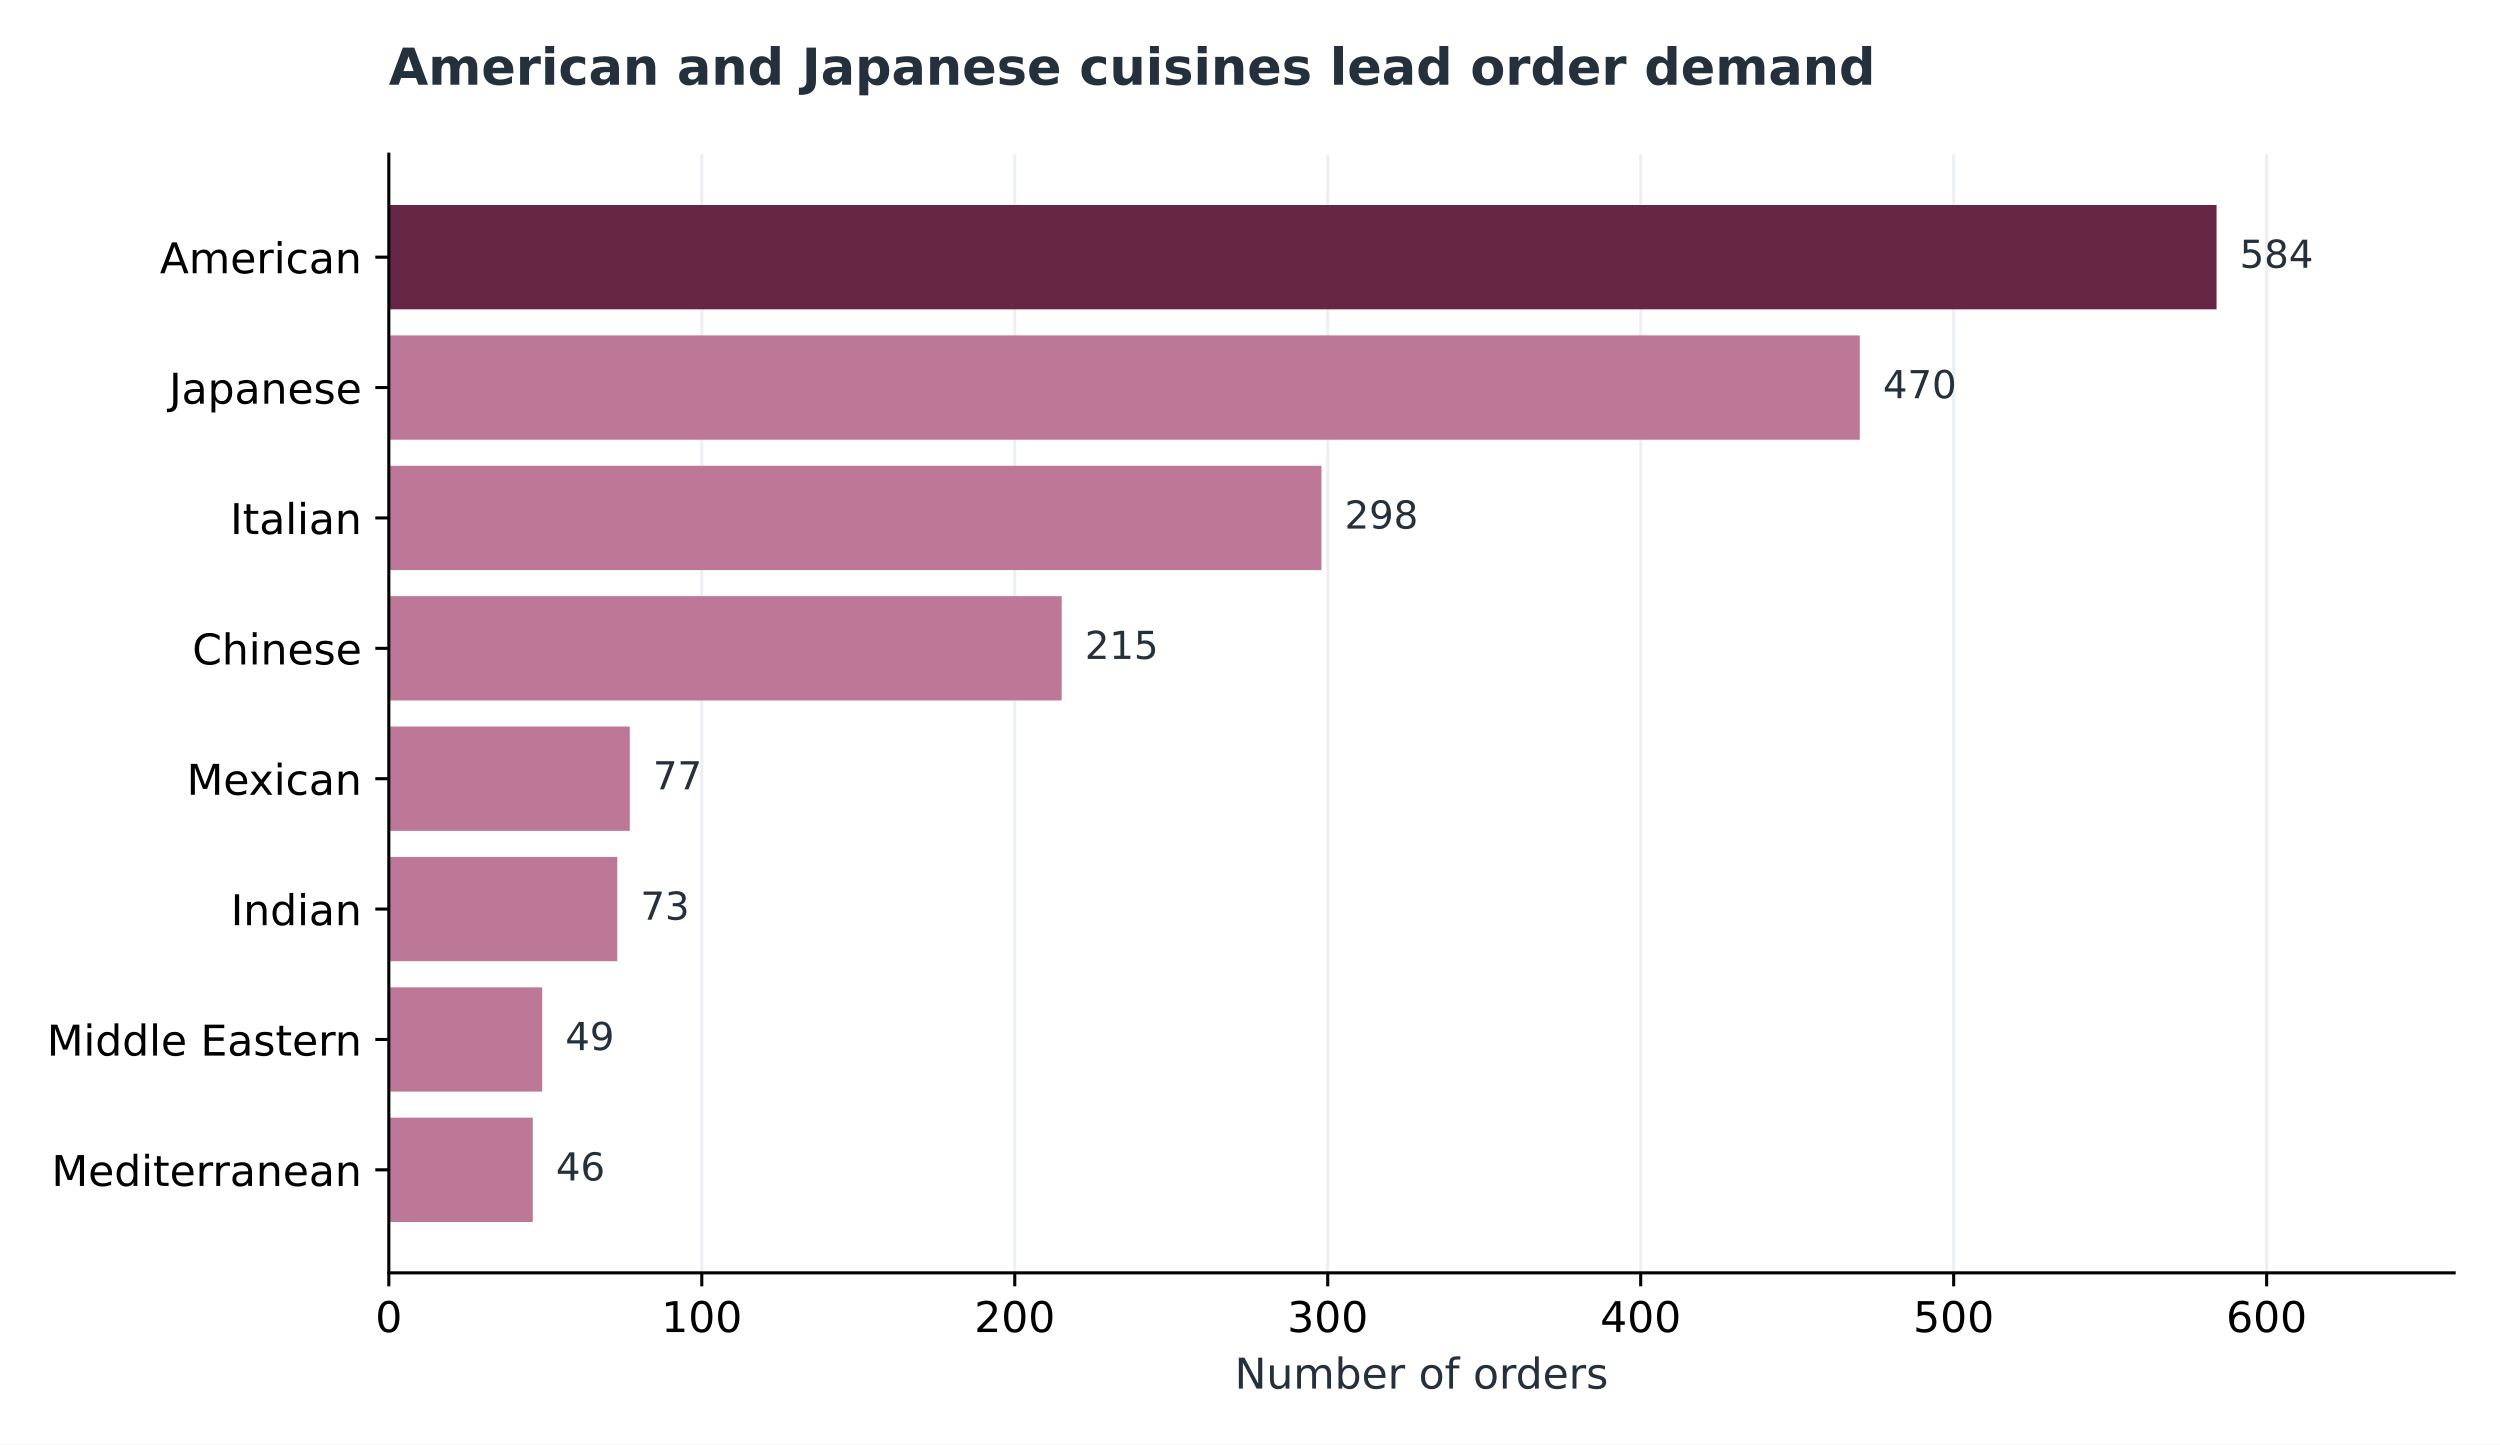
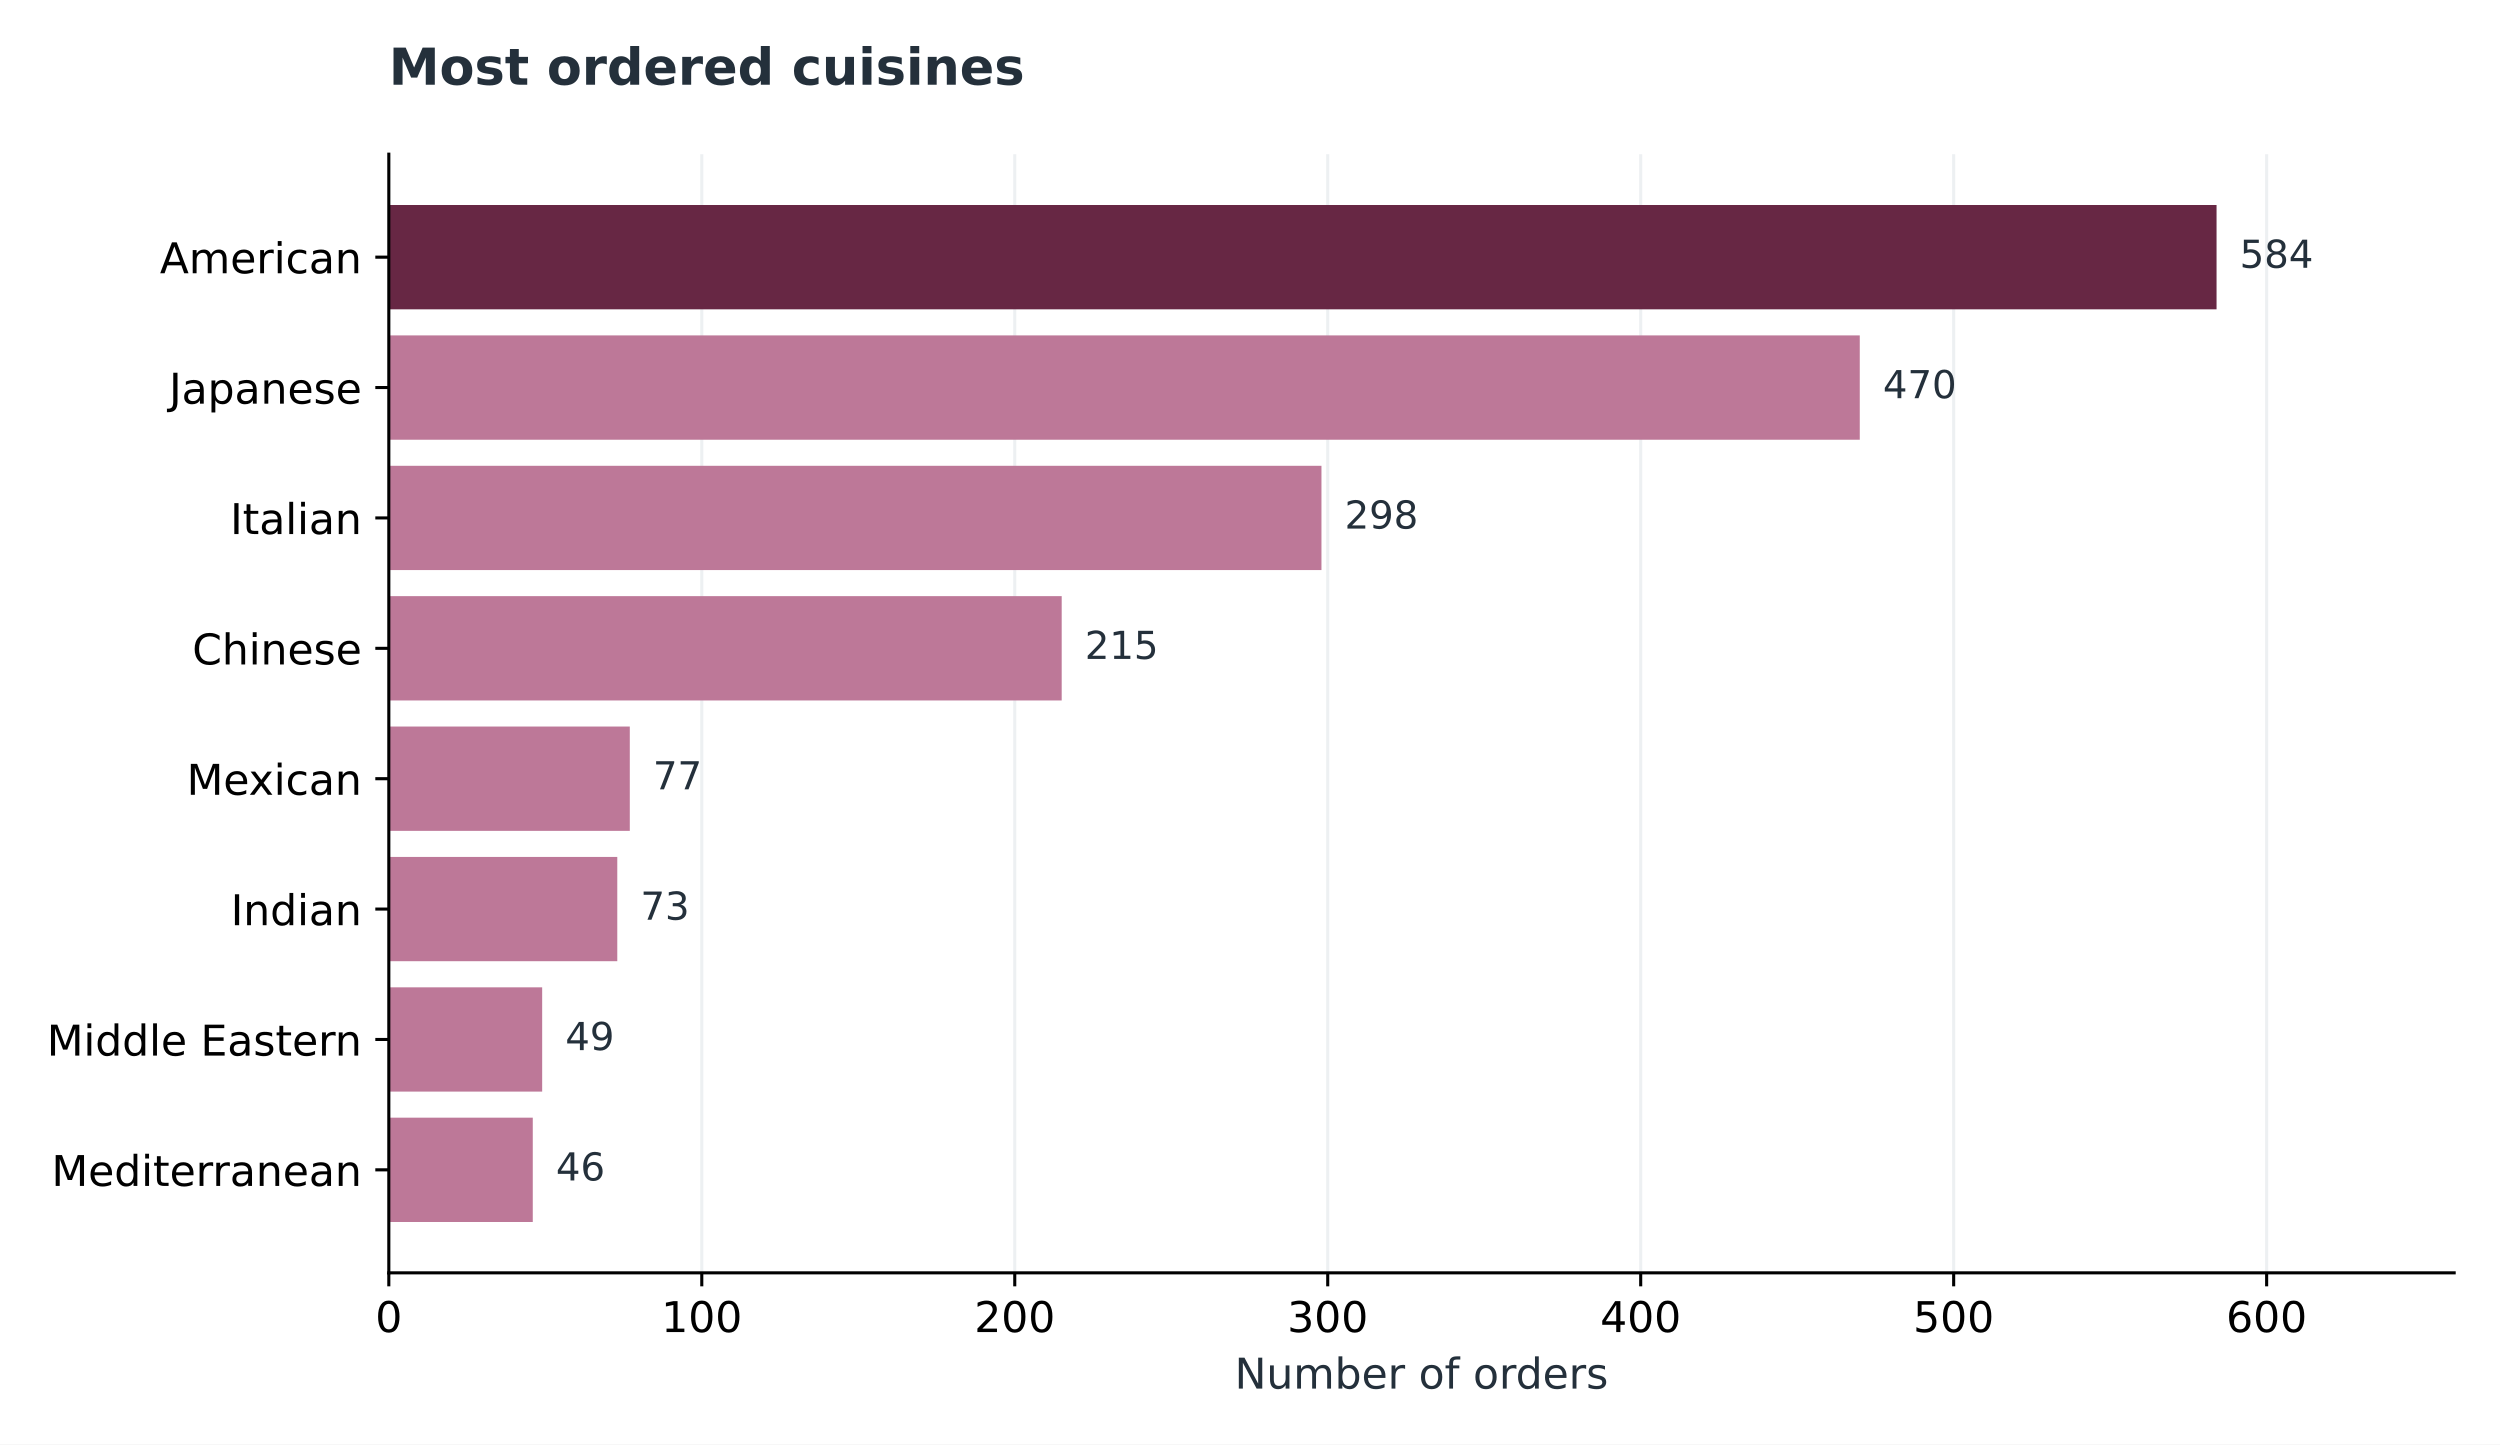
<svg xmlns="http://www.w3.org/2000/svg" xmlns:xlink="http://www.w3.org/1999/xlink" width="648pt" height="374.4pt" viewBox="0 0 648 374.4" version="1.1">
  <defs>
    <style type="text/css">*{stroke-linejoin: round; stroke-linecap: butt}</style>
  </defs>
  <g id="figure_1">
    <g id="patch_1">
      <path d="M 0 374.4  L 648 374.4  L 648 0  L 0 0  z " style="fill: #ffffff" />
    </g>
    <g id="axes_1">
      <g id="patch_2">
        <path d="M 100.78 329.92  L 636.12 329.92  L 636.12 39.96  L 100.78 39.96  z " style="fill: #ffffff" />
      </g>
      <g id="matplotlib.axis_1">
        <g id="xtick_1">
          <g id="line2d_1">
            <path d="M 100.78 329.92  L 100.78 39.96  " clip-path="url(#p5c72cab356)" style="fill: none; stroke: #edf0f2; stroke-width: 0.8; stroke-linecap: square" />
          </g>
          <g id="line2d_2">
            <defs>
              <path id="mf8b9891005" d="M 0 0  L 0 3.5  " style="stroke: #000000; stroke-width: 0.8" />
            </defs>
            <g>
              <use xlink:href="#mf8b9891005" x="100.78" y="329.92" style="stroke: #000000; stroke-width: 0.8" />
            </g>
          </g>
          <g id="text_1">
            <text style="font-size: 11px; font-family: 'DejaVu Sans'; text-anchor: middle" x="100.78" y="345.278" transform="rotate(-0 100.78 345.2783)">0</text>
          </g>
        </g>
        <g id="xtick_2">
          <g id="line2d_3">
            <path d="M 181.902 329.92  L 181.902 39.96  " clip-path="url(#p5c72cab356)" style="fill: none; stroke: #edf0f2; stroke-width: 0.8; stroke-linecap: square" />
          </g>
          <g id="line2d_4">
            <g>
              <use xlink:href="#mf8b9891005" x="181.902" y="329.92" style="stroke: #000000; stroke-width: 0.8" />
            </g>
          </g>
          <g id="text_2">
            <text style="font-size: 11px; font-family: 'DejaVu Sans'; text-anchor: middle" x="181.902" y="345.278" transform="rotate(-0 181.902 345.2783)">100</text>
          </g>
        </g>
        <g id="xtick_3">
          <g id="line2d_5">
            <path d="M 263.024 329.92  L 263.024 39.96  " clip-path="url(#p5c72cab356)" style="fill: none; stroke: #edf0f2; stroke-width: 0.8; stroke-linecap: square" />
          </g>
          <g id="line2d_6">
            <g>
              <use xlink:href="#mf8b9891005" x="263.024" y="329.92" style="stroke: #000000; stroke-width: 0.8" />
            </g>
          </g>
          <g id="text_3">
            <text style="font-size: 11px; font-family: 'DejaVu Sans'; text-anchor: middle" x="263.024" y="345.278" transform="rotate(-0 263.0239 345.2783)">200</text>
          </g>
        </g>
        <g id="xtick_4">
          <g id="line2d_7">
            <path d="M 344.146 329.92  L 344.146 39.96  " clip-path="url(#p5c72cab356)" style="fill: none; stroke: #edf0f2; stroke-width: 0.8; stroke-linecap: square" />
          </g>
          <g id="line2d_8">
            <g>
              <use xlink:href="#mf8b9891005" x="344.146" y="329.92" style="stroke: #000000; stroke-width: 0.8" />
            </g>
          </g>
          <g id="text_4">
            <text style="font-size: 11px; font-family: 'DejaVu Sans'; text-anchor: middle" x="344.146" y="345.278" transform="rotate(-0 344.1459 345.2783)">300</text>
          </g>
        </g>
        <g id="xtick_5">
          <g id="line2d_9">
            <path d="M 425.268 329.92  L 425.268 39.96  " clip-path="url(#p5c72cab356)" style="fill: none; stroke: #edf0f2; stroke-width: 0.8; stroke-linecap: square" />
          </g>
          <g id="line2d_10">
            <g>
              <use xlink:href="#mf8b9891005" x="425.268" y="329.92" style="stroke: #000000; stroke-width: 0.8" />
            </g>
          </g>
          <g id="text_5">
            <text style="font-size: 11px; font-family: 'DejaVu Sans'; text-anchor: middle" x="425.268" y="345.278" transform="rotate(-0 425.2678 345.2783)">400</text>
          </g>
        </g>
        <g id="xtick_6">
          <g id="line2d_11">
            <path d="M 506.39 329.92  L 506.39 39.96  " clip-path="url(#p5c72cab356)" style="fill: none; stroke: #edf0f2; stroke-width: 0.8; stroke-linecap: square" />
          </g>
          <g id="line2d_12">
            <g>
              <use xlink:href="#mf8b9891005" x="506.39" y="329.92" style="stroke: #000000; stroke-width: 0.8" />
            </g>
          </g>
          <g id="text_6">
            <text style="font-size: 11px; font-family: 'DejaVu Sans'; text-anchor: middle" x="506.39" y="345.278" transform="rotate(-0 506.3898 345.2783)">500</text>
          </g>
        </g>
        <g id="xtick_7">
          <g id="line2d_13">
            <path d="M 587.512 329.92  L 587.512 39.96  " clip-path="url(#p5c72cab356)" style="fill: none; stroke: #edf0f2; stroke-width: 0.8; stroke-linecap: square" />
          </g>
          <g id="line2d_14">
            <g>
              <use xlink:href="#mf8b9891005" x="587.512" y="329.92" style="stroke: #000000; stroke-width: 0.8" />
            </g>
          </g>
          <g id="text_7">
            <text style="font-size: 11px; font-family: 'DejaVu Sans'; text-anchor: middle" x="587.512" y="345.278" transform="rotate(-0 587.5117 345.2783)">600</text>
          </g>
        </g>
        <g id="text_8">
          <text style="font-size: 11px; font-family: 'DejaVu Sans'; text-anchor: middle; fill: #24303b" x="368.45" y="359.924" transform="rotate(-0 368.45 359.9242)">Number of orders</text>
        </g>
      </g>
      <g id="matplotlib.axis_2">
        <g id="ytick_1">
          <g id="line2d_15">
            <defs>
              <path id="ma73a7b1b37" d="M 0 0  L -3.5 0  " style="stroke: #000000; stroke-width: 0.8" />
            </defs>
            <g>
              <use xlink:href="#ma73a7b1b37" x="100.78" y="303.222" style="stroke: #000000; stroke-width: 0.8" />
            </g>
          </g>
          <g id="text_9">
            <text style="font-size: 11px; font-family: 'DejaVu Sans'; text-anchor: end" x="93.78" y="307.401" transform="rotate(-0 93.78 307.4012)">Mediterranean</text>
          </g>
        </g>
        <g id="ytick_2">
          <g id="line2d_16">
            <g>
              <use xlink:href="#ma73a7b1b37" x="100.78" y="269.427" style="stroke: #000000; stroke-width: 0.8" />
            </g>
          </g>
          <g id="text_10">
            <text style="font-size: 11px; font-family: 'DejaVu Sans'; text-anchor: end" x="93.78" y="273.606" transform="rotate(-0 93.78 273.6063)">Middle Eastern</text>
          </g>
        </g>
        <g id="ytick_3">
          <g id="line2d_17">
            <g>
              <use xlink:href="#ma73a7b1b37" x="100.78" y="235.632" style="stroke: #000000; stroke-width: 0.8" />
            </g>
          </g>
          <g id="text_11">
            <text style="font-size: 11px; font-family: 'DejaVu Sans'; text-anchor: end" x="93.78" y="239.811" transform="rotate(-0 93.78 239.8114)">Indian</text>
          </g>
        </g>
        <g id="ytick_4">
          <g id="line2d_18">
            <g>
              <use xlink:href="#ma73a7b1b37" x="100.78" y="201.837" style="stroke: #000000; stroke-width: 0.8" />
            </g>
          </g>
          <g id="text_12">
            <text style="font-size: 11px; font-family: 'DejaVu Sans'; text-anchor: end" x="93.78" y="206.017" transform="rotate(-0 93.78 206.0166)">Mexican</text>
          </g>
        </g>
        <g id="ytick_5">
          <g id="line2d_19">
            <g>
              <use xlink:href="#ma73a7b1b37" x="100.78" y="168.043" style="stroke: #000000; stroke-width: 0.8" />
            </g>
          </g>
          <g id="text_13">
            <text style="font-size: 11px; font-family: 'DejaVu Sans'; text-anchor: end" x="93.78" y="172.222" transform="rotate(-0 93.78 172.2217)">Chinese</text>
          </g>
        </g>
        <g id="ytick_6">
          <g id="line2d_20">
            <g>
              <use xlink:href="#ma73a7b1b37" x="100.78" y="134.248" style="stroke: #000000; stroke-width: 0.8" />
            </g>
          </g>
          <g id="text_14">
            <text style="font-size: 11px; font-family: 'DejaVu Sans'; text-anchor: end" x="93.78" y="138.427" transform="rotate(-0 93.78 138.4268)">Italian</text>
          </g>
        </g>
        <g id="ytick_7">
          <g id="line2d_21">
            <g>
              <use xlink:href="#ma73a7b1b37" x="100.78" y="100.453" style="stroke: #000000; stroke-width: 0.8" />
            </g>
          </g>
          <g id="text_15">
            <text style="font-size: 11px; font-family: 'DejaVu Sans'; text-anchor: end" x="93.78" y="104.632" transform="rotate(-0 93.78 104.632)">Japanese</text>
          </g>
        </g>
        <g id="ytick_8">
          <g id="line2d_22">
            <g>
              <use xlink:href="#ma73a7b1b37" x="100.78" y="66.658" style="stroke: #000000; stroke-width: 0.8" />
            </g>
          </g>
          <g id="text_16">
            <text style="font-size: 11px; font-family: 'DejaVu Sans'; text-anchor: end" x="93.78" y="70.837" transform="rotate(-0 93.78 70.83709)">American</text>
          </g>
        </g>
      </g>
      <g id="patch_3">
        <path d="M 100.78 316.74  L 138.096 316.74  L 138.096 289.704  L 100.78 289.704  z " clip-path="url(#p5c72cab356)" style="fill: #bd7898" />
      </g>
      <g id="patch_4">
        <path d="M 100.78 282.945  L 140.53 282.945  L 140.53 255.909  L 100.78 255.909  z " clip-path="url(#p5c72cab356)" style="fill: #bd7898" />
      </g>
      <g id="patch_5">
        <path d="M 100.78 249.15  L 159.999 249.15  L 159.999 222.114  L 100.78 222.114  z " clip-path="url(#p5c72cab356)" style="fill: #bd7898" />
      </g>
      <g id="patch_6">
        <path d="M 100.78 215.355  L 163.244 215.355  L 163.244 188.319  L 100.78 188.319  z " clip-path="url(#p5c72cab356)" style="fill: #bd7898" />
      </g>
      <g id="patch_7">
        <path d="M 100.78 181.561  L 275.192 181.561  L 275.192 154.525  L 100.78 154.525  z " clip-path="url(#p5c72cab356)" style="fill: #bd7898" />
      </g>
      <g id="patch_8">
        <path d="M 100.78 147.766  L 342.523 147.766  L 342.523 120.73  L 100.78 120.73  z " clip-path="url(#p5c72cab356)" style="fill: #bd7898" />
      </g>
      <g id="patch_9">
        <path d="M 100.78 113.971  L 482.053 113.971  L 482.053 86.935  L 100.78 86.935  z " clip-path="url(#p5c72cab356)" style="fill: #bd7898" />
      </g>
      <g id="patch_10">
        <path d="M 100.78 80.176  L 574.532 80.176  L 574.532 53.14  L 100.78 53.14  z " clip-path="url(#p5c72cab356)" style="fill: #672744" />
      </g>
      <g id="patch_11">
        <path d="M 100.78 329.92  L 100.78 39.96  " style="fill: none; stroke: #000000; stroke-width: 0.8; stroke-linejoin: miter; stroke-linecap: square" />
      </g>
      <g id="patch_12">
        <path d="M 100.78 329.92  L 636.12 329.92  " style="fill: none; stroke: #000000; stroke-width: 0.8; stroke-linejoin: miter; stroke-linecap: square" />
      </g>
      <g id="text_17">
        <text style="font-size: 10px; font-family: 'DejaVu Sans'; text-anchor: start; fill: #24303b" x="144.096" y="305.981" transform="rotate(-0 144.0961 305.9814)">46</text>
      </g>
      <g id="text_18">
        <text style="font-size: 10px; font-family: 'DejaVu Sans'; text-anchor: start; fill: #24303b" x="146.53" y="272.187" transform="rotate(-0 146.5298 272.1866)">49</text>
      </g>
      <g id="text_19">
        <text style="font-size: 10px; font-family: 'DejaVu Sans'; text-anchor: start; fill: #24303b" x="165.999" y="238.392" transform="rotate(-0 165.999 238.3917)">73</text>
      </g>
      <g id="text_20">
        <text style="font-size: 10px; font-family: 'DejaVu Sans'; text-anchor: start; fill: #24303b" x="169.244" y="204.597" transform="rotate(-0 169.2439 204.5968)">77</text>
      </g>
      <g id="text_21">
        <text style="font-size: 10px; font-family: 'DejaVu Sans'; text-anchor: start; fill: #24303b" x="281.192" y="170.802" transform="rotate(-0 281.1922 170.8019)">215</text>
      </g>
      <g id="text_22">
        <text style="font-size: 10px; font-family: 'DejaVu Sans'; text-anchor: start; fill: #24303b" x="348.523" y="137.007" transform="rotate(-0 348.5234 137.0071)">298</text>
      </g>
      <g id="text_23">
        <text style="font-size: 10px; font-family: 'DejaVu Sans'; text-anchor: start; fill: #24303b" x="488.053" y="103.212" transform="rotate(-0 488.0532 103.2122)">470</text>
      </g>
      <g id="text_24">
        <text style="font-size: 10px; font-family: 'DejaVu Sans'; text-anchor: start; fill: #24303b" x="580.532" y="69.417" transform="rotate(-0 580.5322 69.41732)">584</text>
      </g>
      <g id="text_25">
-         <text style="font-weight: 700; font-size: 13.2px; font-family: 'DejaVu Sans'; text-anchor: start; fill: #24303b" x="100.78" y="21.96" transform="rotate(-0 100.78 21.96)">American and Japanese cuisines lead order demand</text>
+         <text style="font-weight: 700; font-size: 13.2px; font-family: 'DejaVu Sans'; text-anchor: start; fill: #24303b" x="100.78" y="21.96" transform="rotate(-0 100.78 21.96)">Most ordered cuisines</text>
      </g>
    </g>
  </g>
  <defs>
    <clipPath id="p5c72cab356">
      <rect x="100.78" y="39.96" width="535.34" height="289.96" />
    </clipPath>
  </defs>
</svg>
